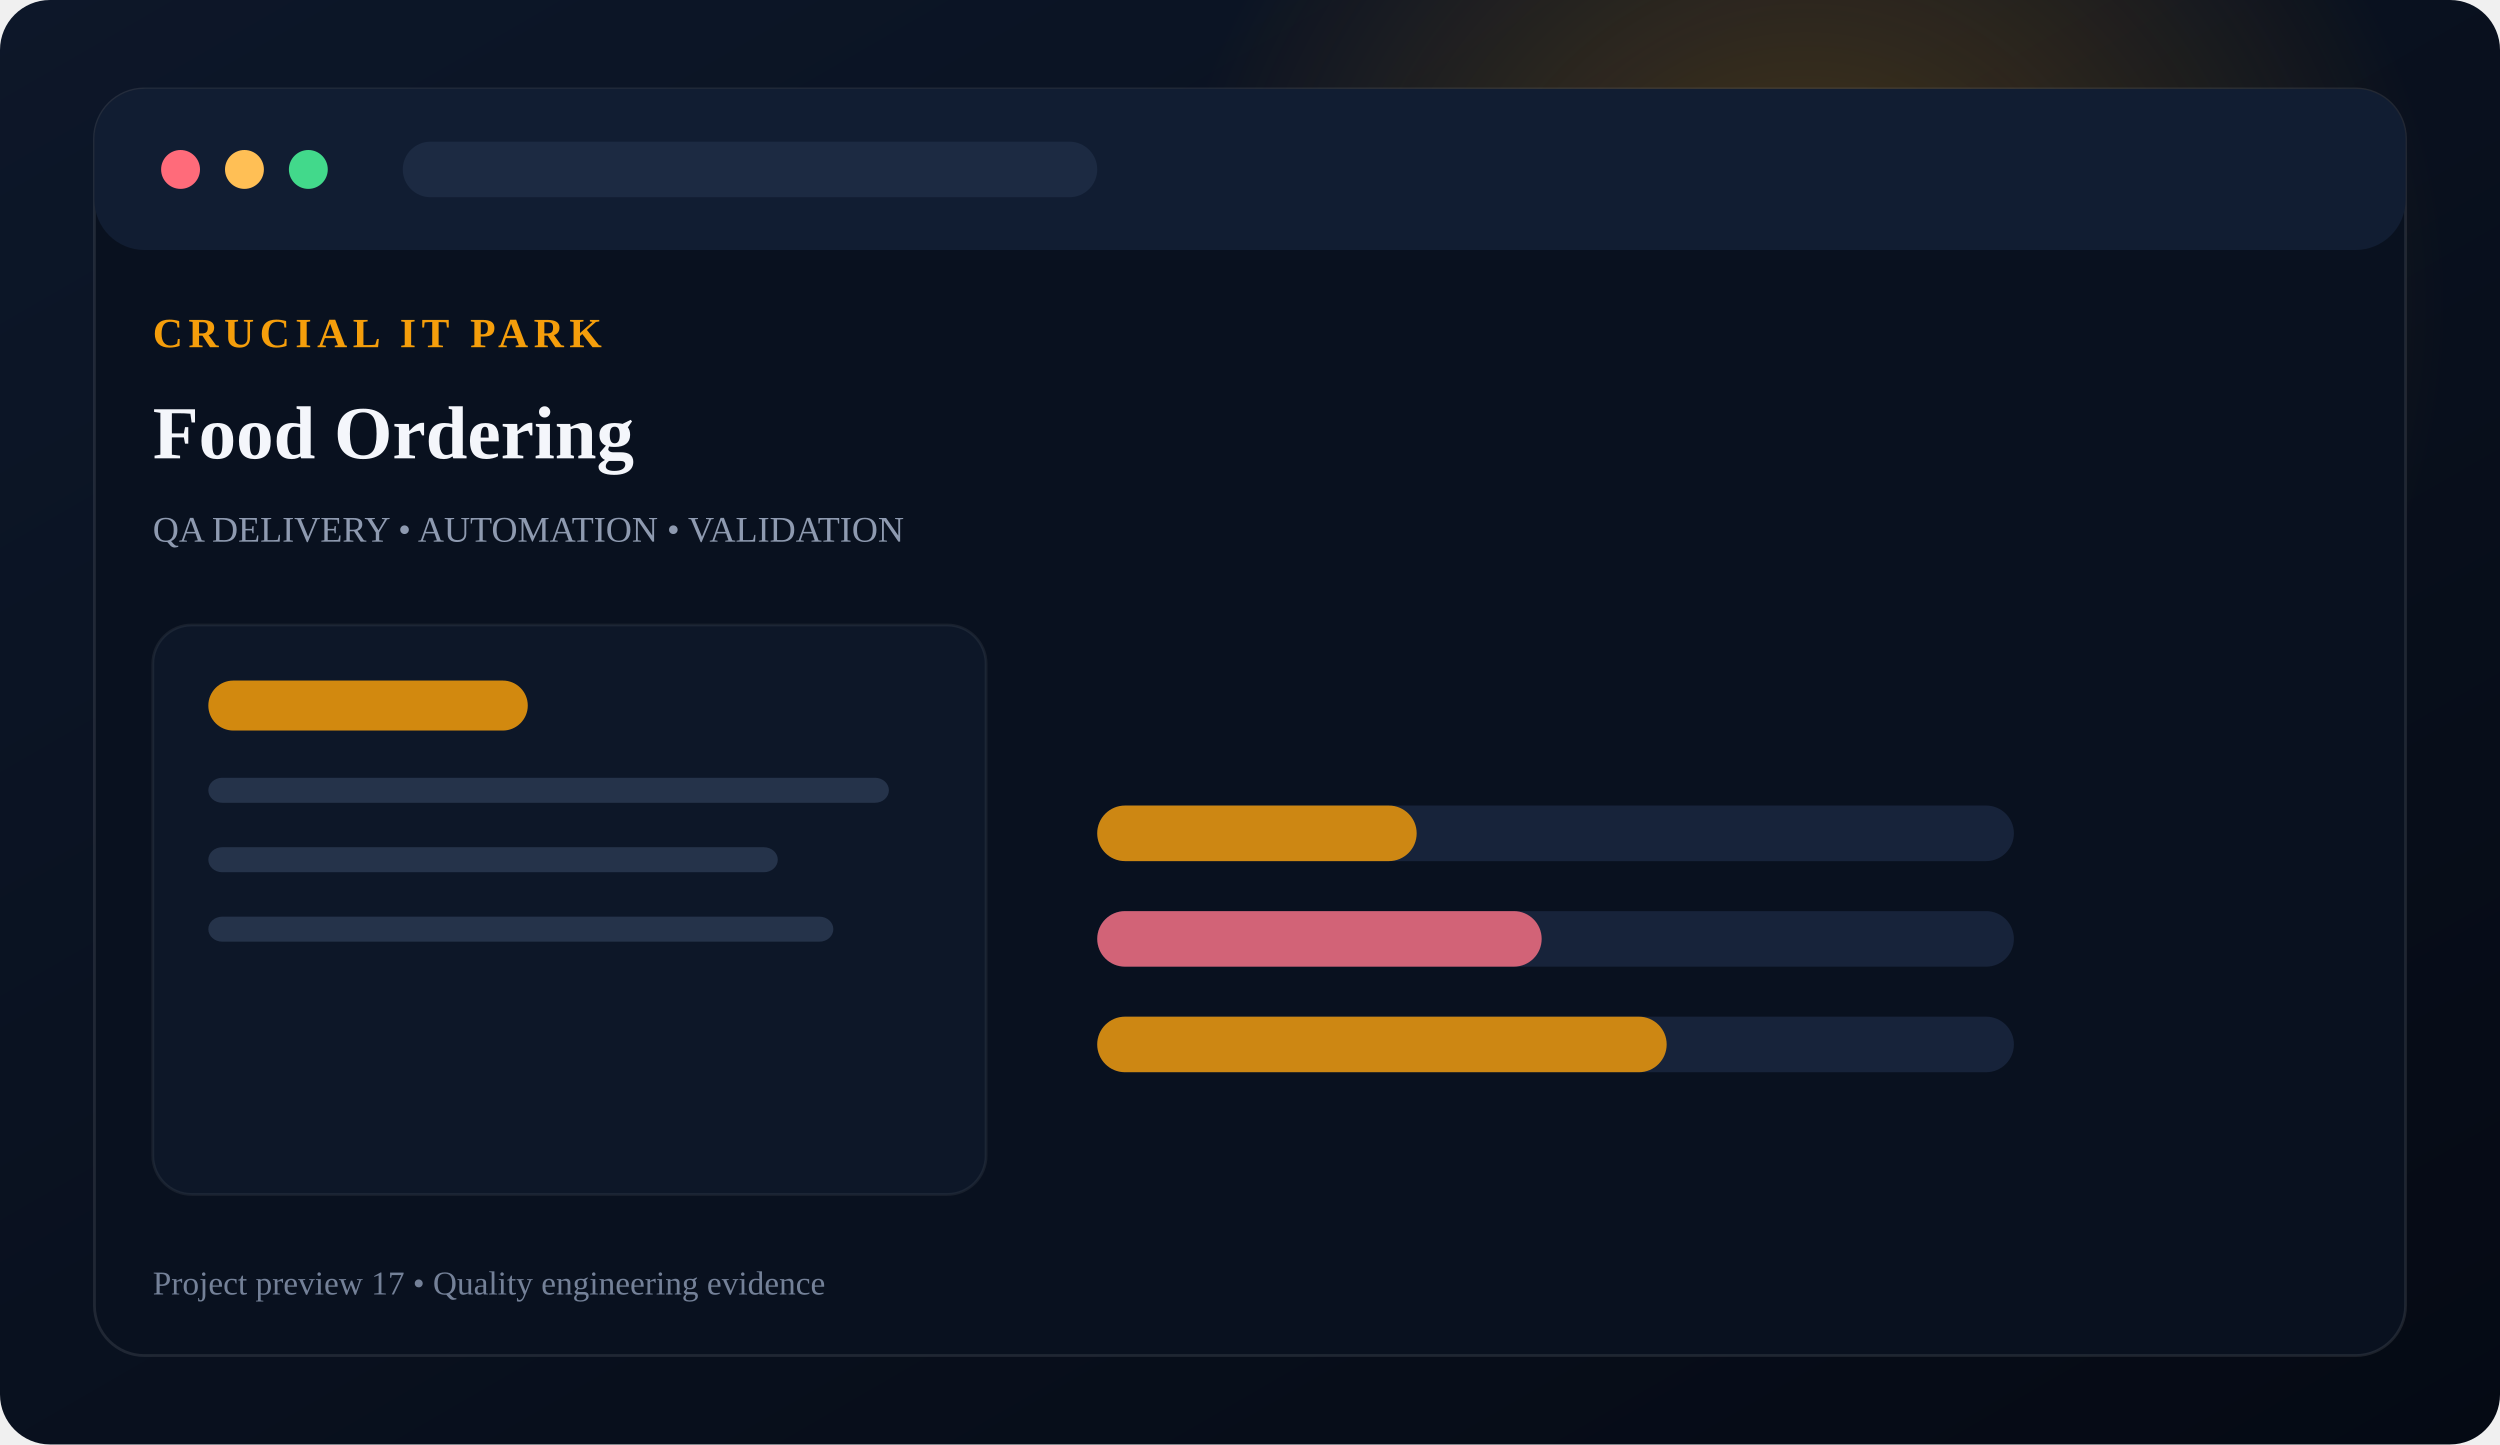
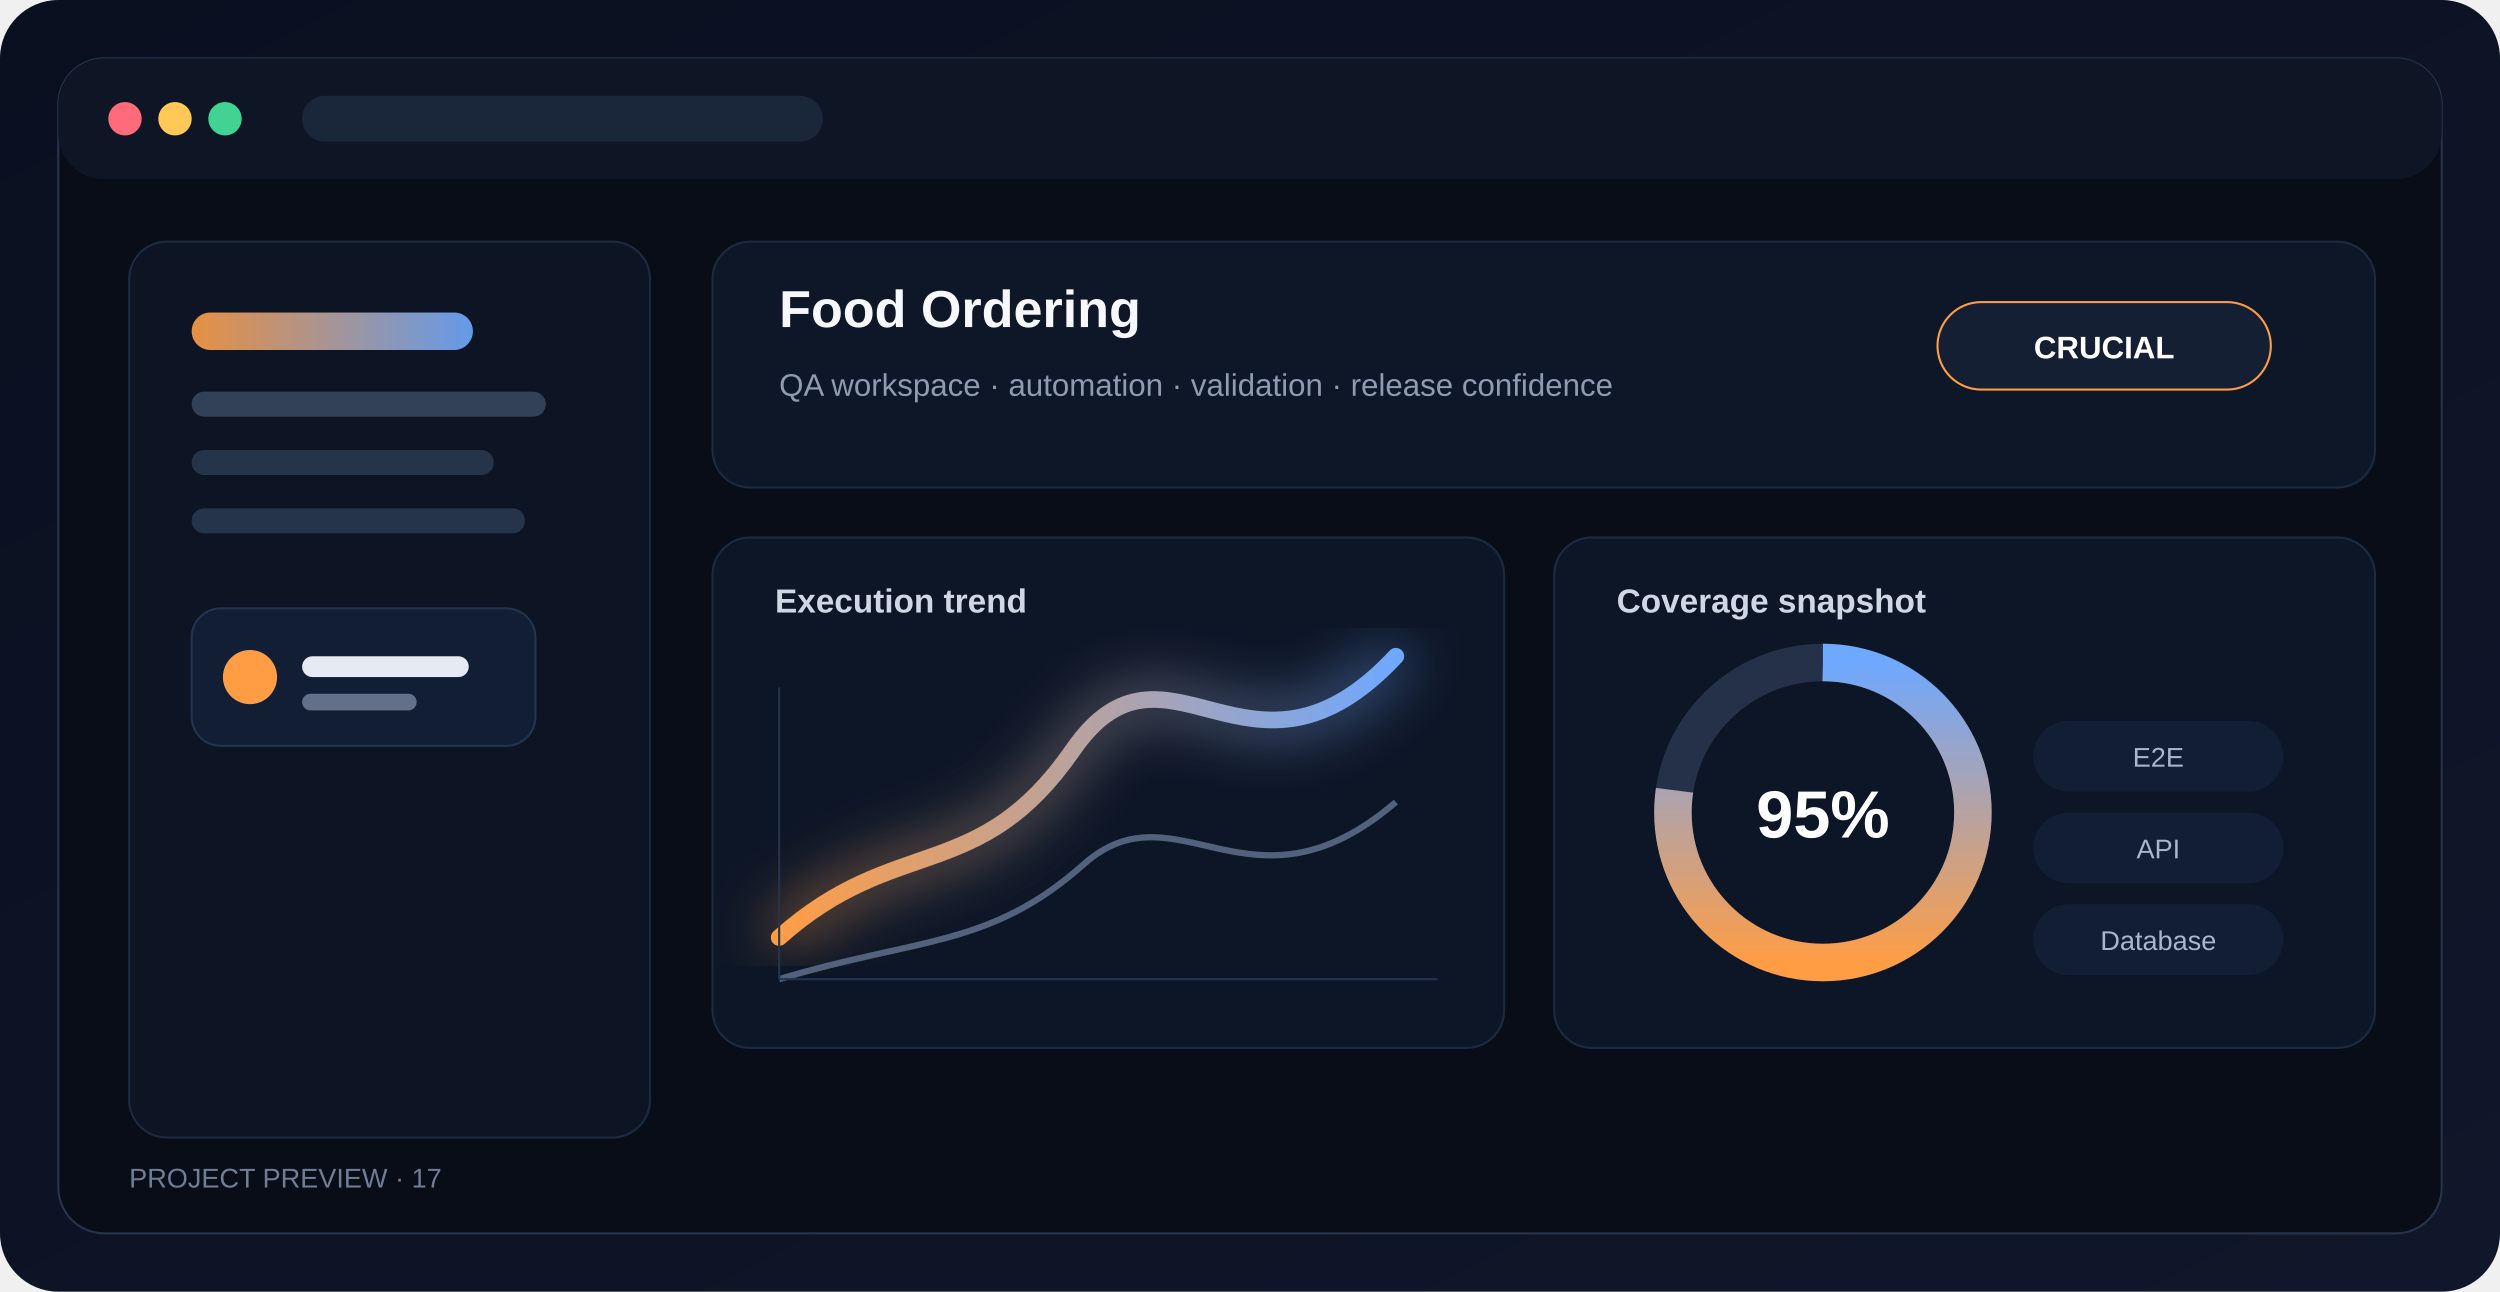
- <svg xmlns="http://www.w3.org/2000/svg" viewBox="0 0 900 520">
+ <svg xmlns="http://www.w3.org/2000/svg" viewBox="0 0 1200 620">
  <defs>
    <linearGradient id="bg" x1="0" y1="0" x2="1" y2="1">
-       <stop offset="0" stop-color="#0d1729" />
-       <stop offset="1" stop-color="#050a14" />
+       <stop stop-color="#0a1020" />
+       <stop offset="1" stop-color="#11172a" />
    </linearGradient>
-     <radialGradient id="g">
-       <stop offset="0" stop-color="#f59e0b" stop-opacity=".28" />
-       <stop offset="1" stop-color="#f59e0b" stop-opacity="0" />
-     </radialGradient>
+     <linearGradient id="a" x1="0" y1="0" x2="1" y2="0">
+       <stop stop-color="#ff9d45" />
+       <stop offset="1" stop-color="#6ea8ff" />
+     </linearGradient>
+     <filter id="glow">
+       <feGaussianBlur stdDeviation="14" result="b" />
+       <feMerge>
+         <feMergeNode in="b" />
+         <feMergeNode in="SourceGraphic" />
+       </feMerge>
+     </filter>
  </defs>
-   <rect width="900" height="520" rx="18" fill="url(#bg)" />
-   <circle cx="650" cy="110" r="230" fill="url(#g)" />
-   <rect x="34" y="32" width="832" height="456" rx="18" fill="#09111f" stroke="#ffffff18" />
-   <rect x="34" y="32" width="832" height="58" rx="18" fill="#111d32" />
-   <circle cx="65" cy="61" r="7" fill="#ff6b7a" />
-   <circle cx="88" cy="61" r="7" fill="#ffbf55" />
-   <circle cx="111" cy="61" r="7" fill="#42d98b" />
-   <rect x="145" y="51" width="250" height="20" rx="10" fill="#1c2a42" />
-   <text x="55" y="125" fill="#f59e0b" font-size="15" font-weight="800" letter-spacing="2">CRUCIAL IT PARK</text>
-   <text x="55" y="165" fill="#f4f6fb" font-size="27" font-weight="800">Food Ordering</text>
-   <text x="55" y="195" fill="#8e9ab0" font-size="13">QA DELIVERY • AUTOMATION • VALIDATION</text>
-   <rect x="55" y="225" width="300" height="205" rx="14" fill="#0d1728" stroke="#ffffff10" />
-   <rect x="75" y="245" width="115" height="18" rx="9" fill="#f59e0b" opacity=".85" />
-   <rect x="75" y="280" width="245" height="9" rx="5" fill="#25334a" />
-   <rect x="75" y="305" width="205" height="9" rx="5" fill="#25334a" />
-   <rect x="75" y="330" width="225" height="9" rx="5" fill="#25334a" />
-   <rect x="395" y="290" width="330" height="20" rx="10" fill="#17233a" />
-   <rect x="395" y="290" width="115" height="20" rx="10" fill="#f59e0b" opacity=".82" />
-   <rect x="395" y="328" width="330" height="20" rx="10" fill="#17233a" />
-   <rect x="395" y="328" width="160" height="20" rx="10" fill="#fb7185" opacity=".82" />
-   <rect x="395" y="366" width="330" height="20" rx="10" fill="#17233a" />
-   <rect x="395" y="366" width="205" height="20" rx="10" fill="#f59e0b" opacity=".82" />
-   <text x="55" y="466" fill="#748198" font-size="12">Project preview 17 • Quality engineering evidence</text>
+   <rect width="1200" height="620" rx="28" fill="url(#bg)" />
+   <rect x="28" y="28" width="1144" height="564" rx="22" fill="#080d18" stroke="#26334a" />
+   <rect x="28" y="28" width="1144" height="58" rx="22" fill="#0e1625" />
+   <circle cx="60" cy="57" r="8" fill="#ff6b7a" />
+   <circle cx="84" cy="57" r="8" fill="#ffc857" />
+   <circle cx="108" cy="57" r="8" fill="#42d392" />
+   <rect x="145" y="46" width="250" height="22" rx="11" fill="#1a2639" />
+   <rect x="62" y="116" width="250" height="430" rx="18" fill="#0d1524" stroke="#1c2a40" />
+   <rect x="92" y="150" width="135" height="18" rx="9" fill="url(#a)" opacity=".9" />
+   <rect x="92" y="188" width="170" height="12" rx="6" fill="#334158" />
+   <rect x="92" y="216" width="145" height="12" rx="6" fill="#26344a" />
+   <rect x="92" y="244" width="160" height="12" rx="6" fill="#26344a" />
+   <rect x="92" y="292" width="165" height="66" rx="14" fill="#111e33" stroke="#23344e" />
+   <circle cx="120" cy="325" r="13" fill="#ff9d45" />
+   <rect x="145" y="315" width="80" height="10" rx="5" fill="#e6eaf2" />
+   <rect x="145" y="333" width="55" height="8" rx="4" fill="#63708a" />
+   <rect x="342" y="116" width="798" height="118" rx="18" fill="#0e1728" stroke="#1c2a40" />
+   <text x="374" y="157" fill="#f7f8fc" font-family="Arial, sans-serif" font-size="25" font-weight="700">Food Ordering</text>
+   <text x="374" y="190" fill="#8f9bb0" font-family="Arial, sans-serif" font-size="15">QA workspace · automation · validation · release confidence</text>
+   <rect x="930" y="145" width="160" height="42" rx="21" fill="#151f34" stroke="#ff9d45" />
+   <text x="1010" y="172" text-anchor="middle" fill="#fff" font-family="Arial, sans-serif" font-size="15" font-weight="700">CRUCIAL</text>
+   <rect x="342" y="258" width="380" height="245" rx="18" fill="#0d1627" stroke="#1c2a40" />
+   <text x="372" y="294" fill="#cfd6e4" font-family="Arial, sans-serif" font-size="16" font-weight="700">Execution trend</text>
+   <path d="M374 450 C430 400,470 425,515 360 S600 390,670 315" fill="none" stroke="url(#a)" stroke-width="8" stroke-linecap="round" filter="url(#glow)" />
+   <path d="M374 470 C440 450,475 455,520 415 S600 445,670 385" fill="none" stroke="#52627c" stroke-width="3" />
+   <line x1="374" y1="470" x2="690" y2="470" stroke="#26344b" />
+   <line x1="374" y1="330" x2="374" y2="470" stroke="#26344b" />
+   <rect x="746" y="258" width="394" height="245" rx="18" fill="#0d1627" stroke="#1c2a40" />
+   <text x="776" y="294" fill="#cfd6e4" font-family="Arial, sans-serif" font-size="16" font-weight="700">Coverage snapshot</text>
+   <circle cx="875" cy="390" r="72" fill="none" stroke="#243149" stroke-width="18" />
+   <circle cx="875" cy="390" r="72" fill="none" stroke="url(#a)" stroke-width="18" stroke-dasharray="350 452" transform="rotate(-90 875 390)" />
+   <text x="875" y="402" text-anchor="middle" fill="#fff" font-family="Arial, sans-serif" font-size="32" font-weight="800">95%</text>
+   <rect x="976" y="346" width="120" height="34" rx="17" fill="#111e33" />
+   <text x="1036" y="368" text-anchor="middle" fill="#aab6c9" font-family="Arial, sans-serif" font-size="13">E2E</text>
+   <rect x="976" y="390" width="120" height="34" rx="17" fill="#111e33" />
+   <text x="1036" y="412" text-anchor="middle" fill="#aab6c9" font-family="Arial, sans-serif" font-size="13">API</text>
+   <rect x="976" y="434" width="120" height="34" rx="17" fill="#111e33" />
+   <text x="1036" y="456" text-anchor="middle" fill="#aab6c9" font-family="Arial, sans-serif" font-size="13">Database</text>
+   <text x="62" y="570" fill="#6f7e96" font-family="Arial, sans-serif" font-size="13">PROJECT PREVIEW · 17</text>
</svg>
